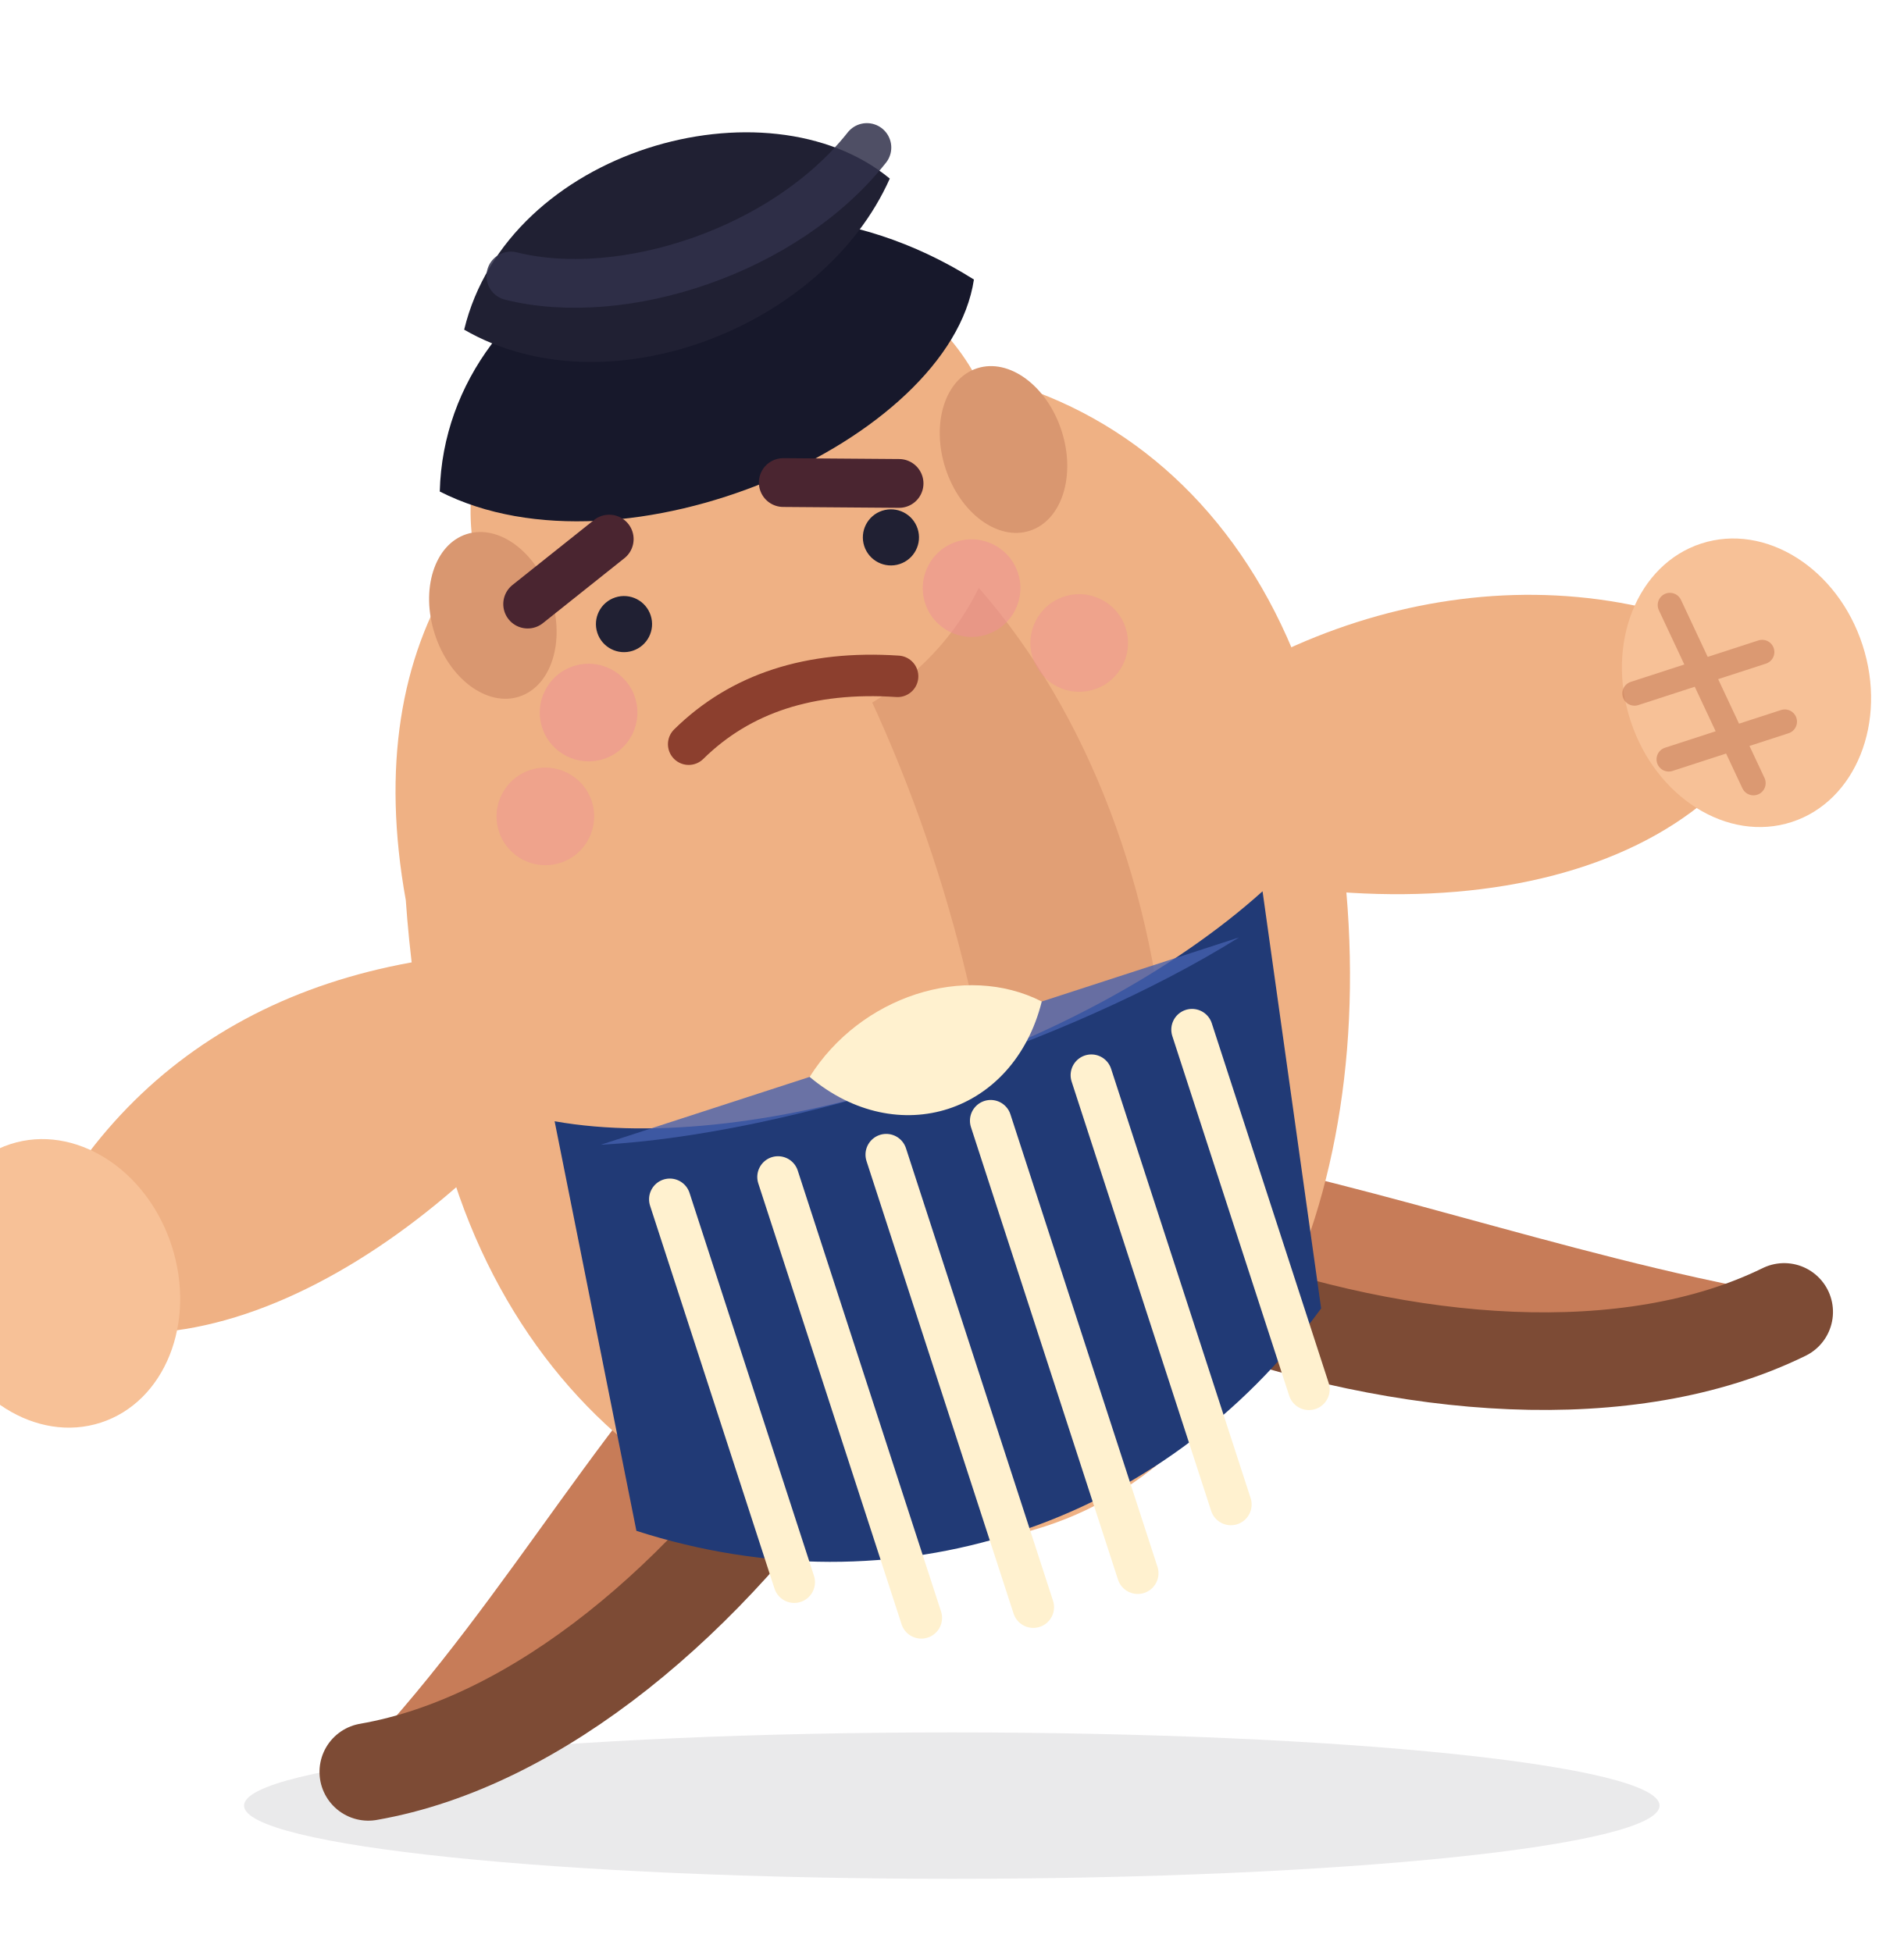
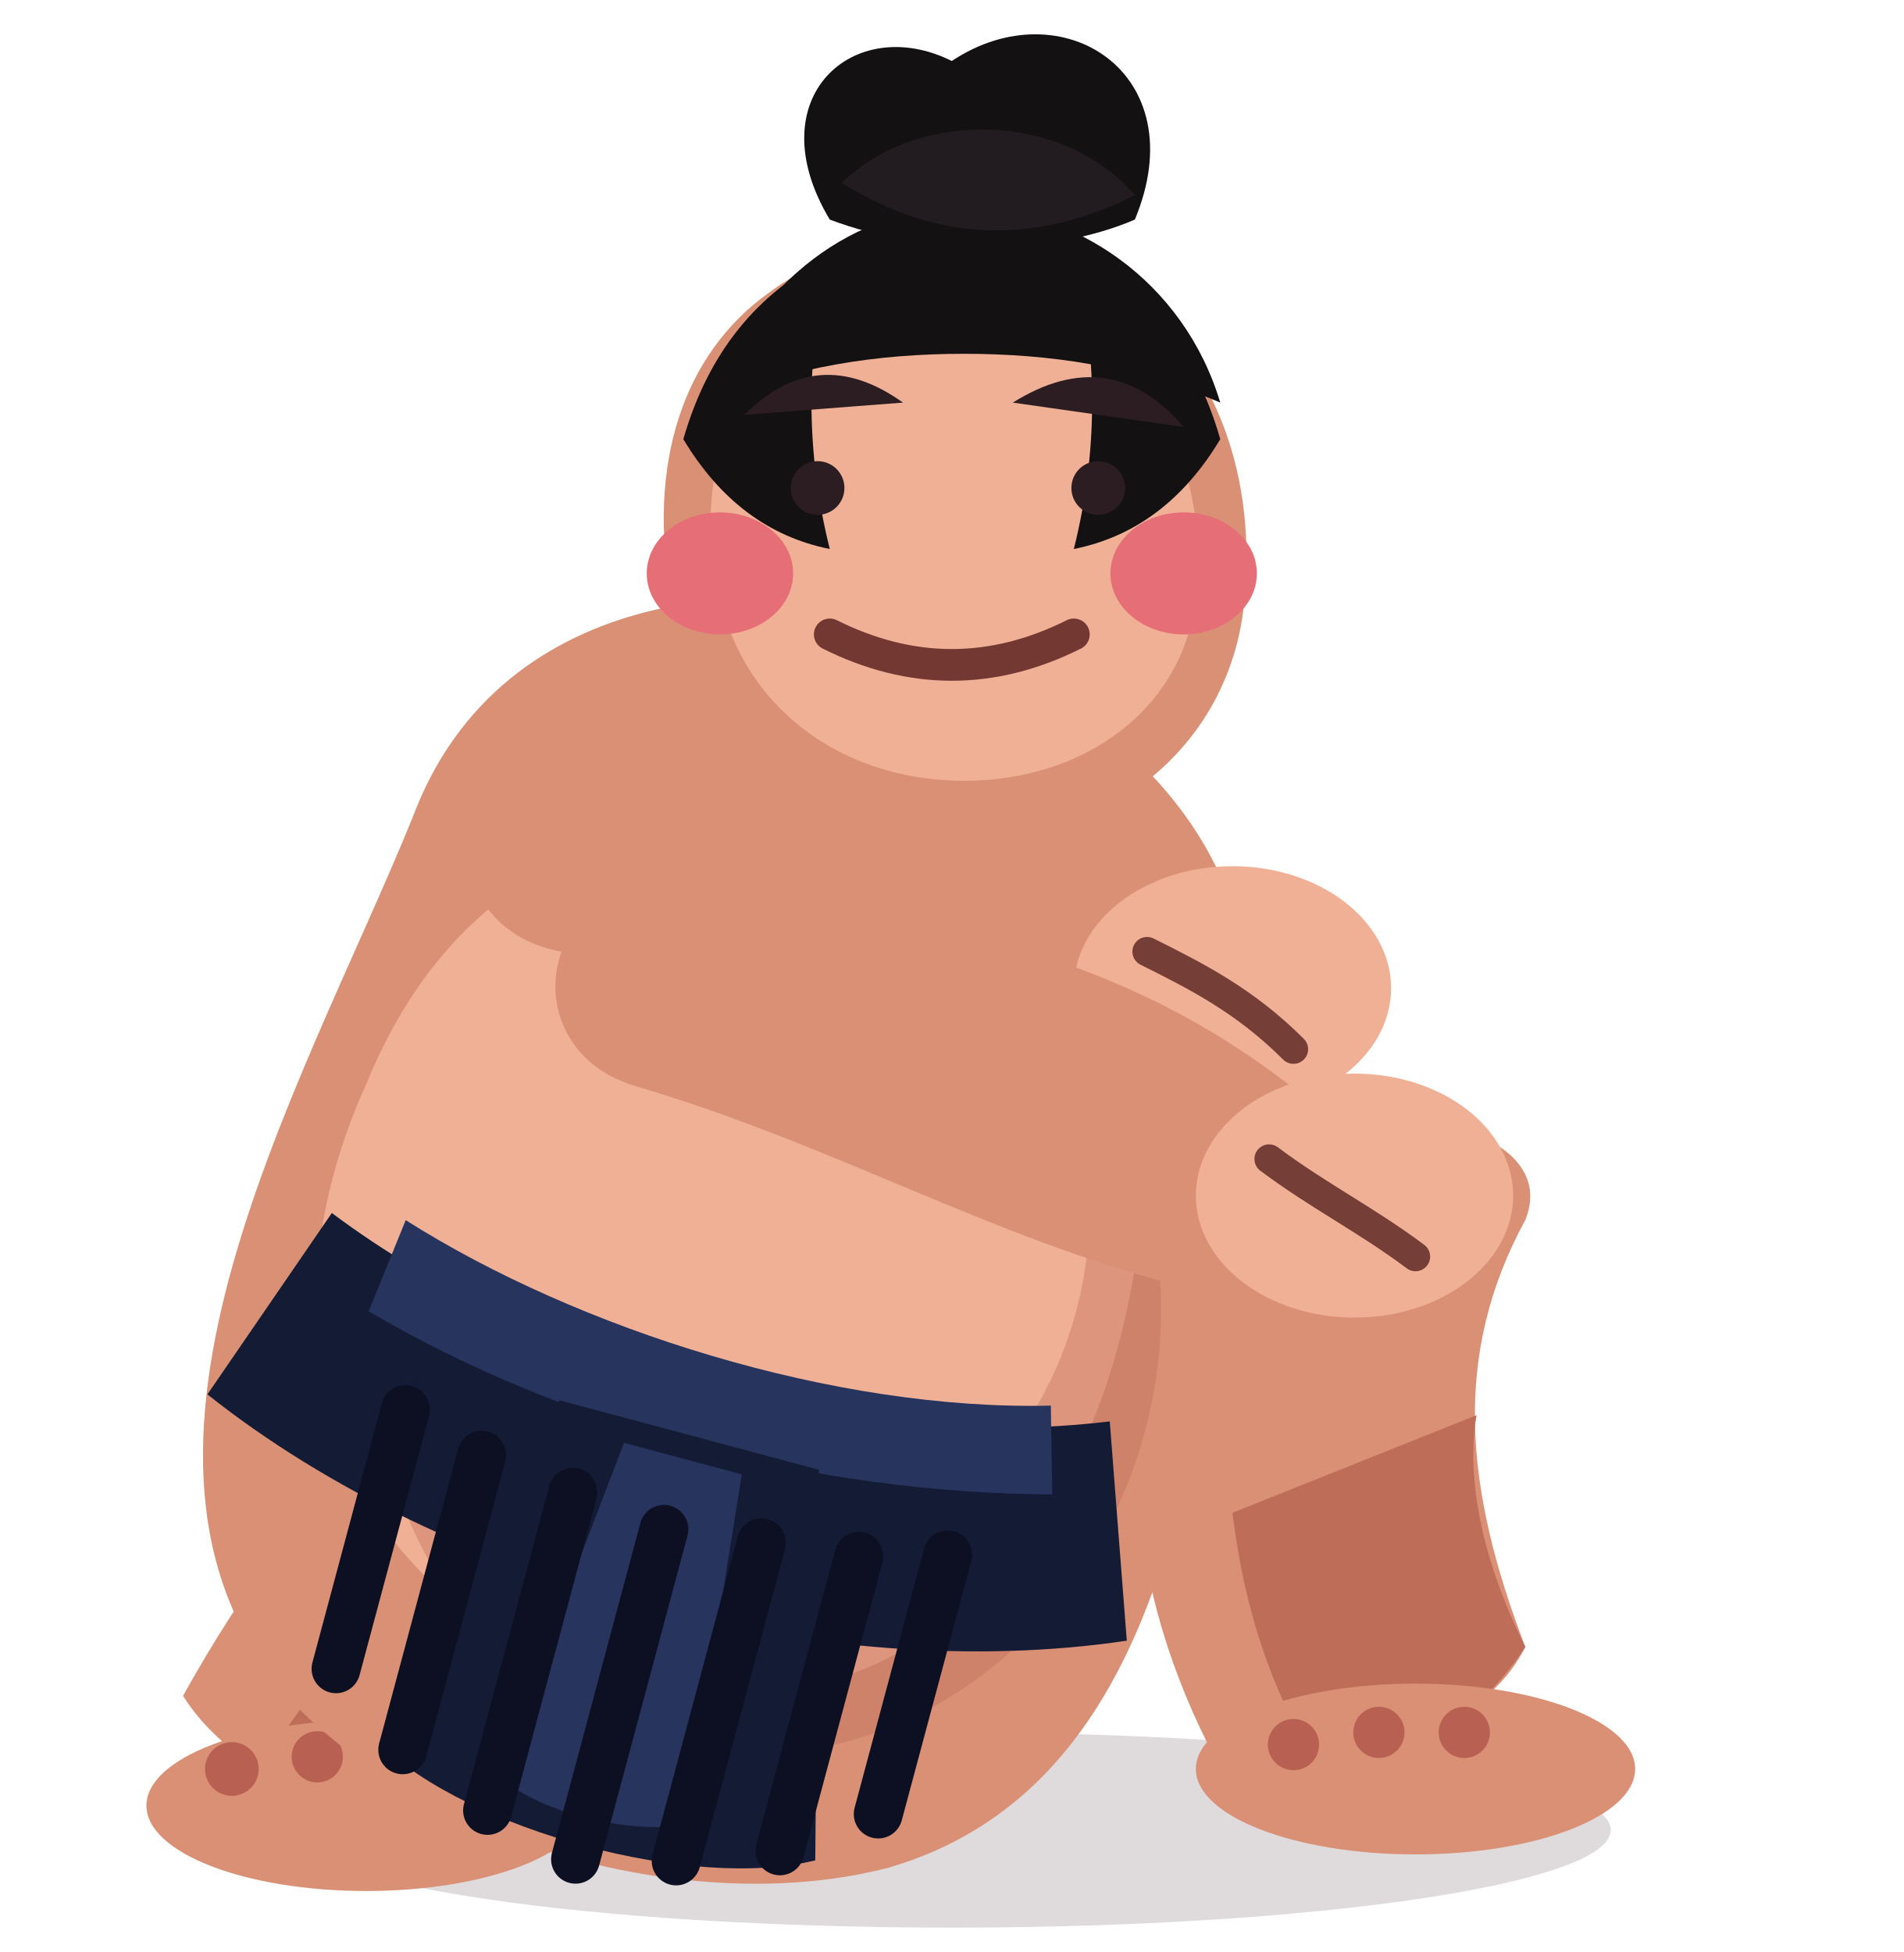
- <svg xmlns="http://www.w3.org/2000/svg" width="156" height="160" viewBox="0 0 156 160">
-   <defs>
-     <style>
-       .part,
-       .rig {
-         transform-box: view-box;
-       }
-       .torso {
-         transform-origin: 78px 98px;
-       }
-       .head {
-         transform-origin: 78px 43px;
-       }
-       .armL {
-         transform-origin: 51px 72px;
-       }
-       .armR {
-         transform-origin: 104px 72px;
-       }
-       .legL {
-         transform-origin: 58px 102px;
-       }
-       .legR {
-         transform-origin: 98px 102px;
-       }
-       .skin {
-         fill: #efb184;
-       }
-       .skinDark {
-         fill: #c77c58;
-       }
-       .shade {
-         fill: #c77c58;
-         opacity: 0.34;
-       }
-       .palm {
-         fill: #f7c197;
-       }
-       .foot {
-         fill: none;
-         stroke: #7d4b35;
-         stroke-width: 8;
-         stroke-linecap: round;
-       }
-       .shadeLine {
-         fill: none;
-         stroke: #c77c58;
-         stroke-width: 4;
-         stroke-linecap: round;
-         opacity: 0.45;
-       }
-       .palmLines {
-         fill: none;
-         stroke: #c77c58;
-         stroke-width: 2;
-         stroke-linecap: round;
-         opacity: 0.58;
-       }
-       .brows {
-         fill: none;
-         stroke: #4a2530;
-         stroke-width: 4;
-         stroke-linecap: round;
-       }
-       .mouth {
-         fill: none;
-         stroke: #8c3f2e;
-         stroke-width: 3.4;
-         stroke-linecap: round;
-       }
-       .proud {
-         stroke-width: 3.8;
-       }
-       .mawashi {
-         fill: #213a76;
-       }
-       .mawashiHi {
-         fill: #4560ae;
-       }
-       .sagari {
-         stroke: #fff1cf;
-         stroke-width: 3.4;
-         stroke-linecap: round;
-       }
-       .dust {
-         transform-origin: 108px 138px;
-         opacity: 0;
-       }
-       .rig {
-         animation: shoveLoop 0.62s cubic-bezier(0.28, 0, 0.18, 1) infinite;
-       }
-       .armL,
-       .armR {
-         animation: shoveArms 0.62s ease-in-out infinite;
-       }
-       @keyframes shoveLoop {
-         0% {
-           transform: rotate(-18deg) translateX(-4px);
-         }
-         48% {
-           transform: rotate(-30deg) translateX(22px) scale(1.08, 0.92);
-         }
-         100% {
-           transform: rotate(-18deg) translateX(0);
-         }
-       }
-       @keyframes shoveArms {
-         0% {
-           transform: translateX(0);
-         }
-         48% {
-           transform: translateX(15px);
-         }
-         100% {
-           transform: translateX(0);
-         }
-       }
-       @media (prefers-reduced-motion: reduce) {
-         .rig,
-         .torso,
-         .head,
-         .armL,
-         .armR,
-         .legL,
-         .legR,
-         .dust {
-           animation: none;
-         }
-       }
-     </style>
-   </defs>
-   <ellipse cx="78" cy="148" rx="58" ry="6" fill="#2d2433" opacity=".1" />
-   <ellipse class="dust" cx="108" cy="138" rx="28" ry="6" fill="#d8ae95" />
-   <g class="rig" transform=" rotate(-18 78 95)">
-     <g class="part legL">
-       <path d="M57 100C43 107 30 120 14 128C28 132 47 126 65 112C67 106 64 101 57 100Z" class="skinDark" />
-       <path d="M17 128C31 130 48 123 62 112" class="foot" />
+ <svg xmlns="http://www.w3.org/2000/svg" width="156" height="160" viewBox="0 0 156 160" role="img" aria-hidden="true">
+   <style>svg{overflow:visible} .rig{transform-box:view-box} #head,#torso,#armL,#armR,#legL,#legR,#mawashi,.dust{transform-box:view-box} .skin{fill:#d99075}.skinLight{fill:#f0b095}.skinShade{fill:#bd6d58}.flush{fill:#e66f77}.ink{fill:#2c1d22}.hair{fill:#141112}.silk{fill:#141b34}.silkHi{fill:#27345e}.cord{stroke:#0d1022;stroke-width:4;stroke-linecap:round}.line{stroke:#753f37;stroke-width:2.4;stroke-linecap:round;fill:none}.toe{fill:#b86152}.dust{fill:#d9baa0;opacity:0}#sumo{transform-origin:76px 140px;animation:push .56s ease-in-out infinite alternate}#torso{transform-origin:78px 103px;transform:rotate(15deg) translate(7px,-2px)}#head{transform-origin:88px 48px;animation:head .56s ease-in-out infinite alternate}#armL,#armR{transform-origin:62px 66px;animation:arms .56s ease-in-out infinite alternate}#legL{transform-origin:55px 101px;animation:driveL .56s ease-in-out infinite alternate}#legR{transform-origin:101px 101px;animation:driveR .56s ease-in-out infinite alternate}#mawashi{transform-origin:78px 100px;transform:rotate(15deg) translate(7px,-2px)}@keyframes push{from{transform:translateX(-2px) rotate(-17deg)}to{transform:translateX(6px) rotate(-21deg) scale(1.04,.98)}}@keyframes head{from{transform:translate(10px,1px) rotate(8deg)}to{transform:translate(15px,-1px) rotate(11deg)}}@keyframes arms{from{transform:translate(18px,-5px) rotate(-7deg)}to{transform:translate(27px,-5px) rotate(-4deg)}}@keyframes driveL{from{transform:translate(-4px,0) rotate(-10deg)}to{transform:translate(-12px,1px) rotate(-16deg)}}@keyframes driveR{from{transform:translate(0,0) rotate(8deg)}to{transform:translate(-5px,1px) rotate(13deg)}}</style>
+   <ellipse cx="78" cy="150" rx="54" ry="8" fill="#6e5c64" opacity=".22" />
+   <g id="sumo" class="rig">
+     <g id="legL">
+       <path class="skin" d="M58 100c-20 8-33 21-43 39 5 8 18 12 28 7 7-12 16-20 30-27 9-5-4-23-15-19z" />
+       <path class="skinShade" d="M39 127c-7 4-12 9-17 17 7 4 15 5 22 2 4-6 9-11 15-16z" />
+       <ellipse class="skin" cx="30" cy="148" rx="18" ry="7" />
+       <circle class="toe" cx="19" cy="145" r="2.2" />
+       <circle class="toe" cx="26" cy="144" r="2.1" />
+       <circle class="toe" cx="33" cy="144" r="2.1" />
    </g>
-     <g class="part legR">
-       <path d="M96 100C111 108 126 120 142 128C128 132 108 126 90 112C87 106 89 101 96 100Z" class="skinDark" />
-       <path d="M139 128C125 130 108 123 94 112" class="foot" />
+     <g id="legR">
+       <path class="skin" d="M97 99c-6 15-5 30 2 44 9 3 22 0 26-8-5-13-6-24 0-35 4-10-23-12-28-1z" />
+       <path class="skinShade" d="M101 124c1 8 3 14 7 21 7 0 13-4 17-10-3-6-5-13-4-19z" />
+       <ellipse class="skin" cx="116" cy="145" rx="18" ry="7" />
+       <circle class="toe" cx="106" cy="143" r="2.1" />
+       <circle class="toe" cx="113" cy="142" r="2.1" />
+       <circle class="toe" cx="120" cy="142" r="2.1" />
    </g>
-     <g class="part armL">
-       <path d="M50 68C30 62 13 67 1 82C12 95 37 89 55 75Z" class="skin" />
-       <ellipse cx="5" cy="82" rx="10" ry="12" class="palm" />
+     <g id="torso">
+       <path class="skin" d="M43 58c2-21 24-27 35-26s33 6 36 27c3 24 12 58-11 72-14 8-36 8-50 0-23-14-13-49-10-73z" />
+       <path class="skinLight" d="M54 60c6-13 20-18 29-17 17 2 26 18 27 39 1 23-11 39-31 40-24 1-38-18-34-42 1-8 4-15 9-20z" />
+       <ellipse class="skinShade" cx="82" cy="91" rx="32" ry="35" opacity=".38" />
+       <ellipse class="skinLight" cx="76" cy="83" rx="30" ry="31" />
+       <path class="line" d="M58 95q20 13 42 0" opacity=".38" />
    </g>
-     <g class="part armR">
-       <path d="M104 67C122 60 143 63 156 78C146 93 121 91 99 75Z" class="skin" />
-       <ellipse cx="152" cy="78" rx="10" ry="12" class="palm" />
-       <path d="M148 70L150 86M143 76L154 76M144 82L154 82" class="palmLines" />
+     <g id="mawashi">
+       <path class="silk" d="M45 91c20 8 46 8 66 0l6 17c-23 10-55 10-78 0z" />
+       <path class="silkHi" d="M51 90c16 5 38 6 55 1l2 7c-19 5-40 5-58 0z" />
+       <path class="silk" d="M67 101h22l8 31c-9 5-28 5-37 0z" />
+       <path class="silkHi" d="M73 103h10l3 29c-5 2-12 2-16 0z" />
+       <path class="cord" d="M55 105v22M62 107v25M70 108v27M78 109v28M86 108v27M94 107v25M101 105v22" />
    </g>
-     <g class="part torso">
-       <path d="M42 61C45 39 59 29 78 29C105 29 121 49 117 76C113 106 95 126 76 126C53 126 36 105 39 78C40 70 41 65 42 61Z" class="skin" />
-       <path d="M77 31C99 43 106 77 92 108C87 119 80 125 72 126C85 98 89 63 77 31Z" class="shade" />
-       <path d="M48 82C63 90 91 90 109 82L103 116C85 129 62 129 44 116Z" class="mawashi" />
-       <path d="M51 85C66 89 90 89 106 85" class="mawashiHi" opacity=".78" />
-       <path d="M69 85C75 80 84 80 89 85C84 93 74 93 69 85Z" fill="#fff1cf" />
-       <path d="M55 91V124M64 92V130M73 93V132M82 93V132M91 92V129M100 91V122" class="sagari" />
-       <circle cx="55" cy="58" r="4" fill="#ee8f95" opacity=".42" />
-       <circle cx="101" cy="58" r="4" fill="#ee8f95" opacity=".42" />
+     <g id="armL">
+       <path class="skin" d="M48 61c17 0 35 0 50 12 8 6 3 19-7 18-17-2-29-9-45-13-11-2-10-17 2-17z" />
+       <ellipse class="skinLight" cx="101" cy="81" rx="13" ry="10" />
+       <path class="line" d="M94 78c4 2 8 4 12 8" />
    </g>
-     <g class="part head">
-       <ellipse cx="78" cy="38" rx="22" ry="20" class="skin" />
-       <ellipse cx="56" cy="41" rx="5" ry="7" fill="#d99770" />
-       <ellipse cx="100" cy="41" rx="5" ry="7" fill="#d99770" />
-       <path d="M55 30C61 13 87 9 102 27C96 39 67 42 55 30Z" fill="#17182b" />
-       <path d="M61 18C69 5 91 6 98 17C89 27 70 28 61 18Z" fill="#202033" />
-       <path d="M66 15C74 20 88 20 97 14" fill="none" stroke="#30304a" stroke-width="4" stroke-linecap="round" opacity=".85" />
-       <path class="brows" d="M59 41L67 38M82 38L91 41" />
-       <circle cx="66" cy="45" r="2.3" fill="#202033" />
-       <circle cx="89" cy="45" r="2.3" fill="#202033" />
-       <path d="M68 56Q76 52 86 56" class="mouth" />
-       <circle cx="61" cy="51" r="4" fill="#ee8f95" opacity=".52" />
-       <circle cx="94" cy="51" r="4" fill="#ee8f95" opacity=".52" />
+     <g id="armR">
+       <path class="skin" d="M55 73c19 2 36 4 52 17 7 6 1 18-8 16-17-4-30-12-47-17-10-3-8-17 3-16z" />
+       <ellipse class="skinLight" cx="111" cy="98" rx="13" ry="10" />
+       <path class="line" d="M104 95c4 3 8 5 12 8" />
    </g>
+     <g id="head">
+       <path class="skin" d="M63 24c-7 5-10 14-8 25 2 12 12 20 24 20s22-8 23-20c1-11-3-20-10-25-8-6-21-6-29 0z" />
+       <path class="skinLight" d="M64 28c-5 5-7 13-5 21 2 9 10 15 20 15s18-6 19-15c1-8-2-16-7-21-7-5-20-5-27 0z" />
+       <path class="hair" d="M58 33c4-10 12-16 21-16s18 6 21 16c-7-3-14-4-21-4s-14 1-21 4z" />
+       <path class="hair" d="M56 36c2-7 6-12 12-15-2 8-2 16 0 24-5-1-9-4-12-9z" />
+       <path class="hair" d="M100 36c-2-7-6-12-12-15 2 8 2 16 0 24 5-1 9-4 12-9z" />
+       <path class="hair" d="M68 18c-6-10 2-17 10-13 9-6 20 1 15 13-7 3-17 3-25 0z" />
+       <path d="M69 15c6-6 18-6 24 1-8 4-16 4-24-1z" fill="#221c20" />
+       <path class="ink" d="M61 34q6-6 13-1" />
+       <path class="ink" d="M83 33q8-5 14 2" />
+       <ellipse class="ink" cx="67" cy="40" rx="2.2" ry="2.2" />
+       <ellipse class="ink" cx="90" cy="40" rx="2.2" ry="2.2" />
+       <ellipse class="flush" cx="59" cy="47" rx="6" ry="5" />
+       <ellipse class="flush" cx="97" cy="47" rx="6" ry="5" />
+       <path d="M68 52q10 5 20 0" fill="none" stroke="#733832" stroke-width="2.6" stroke-linecap="round" />
+     </g>
+     <ellipse class="dust dustL" cx="42" cy="145" rx="9" ry="4" />
+     <ellipse class="dust dustR" cx="114" cy="145" rx="9" ry="4" />
  </g>
</svg>
